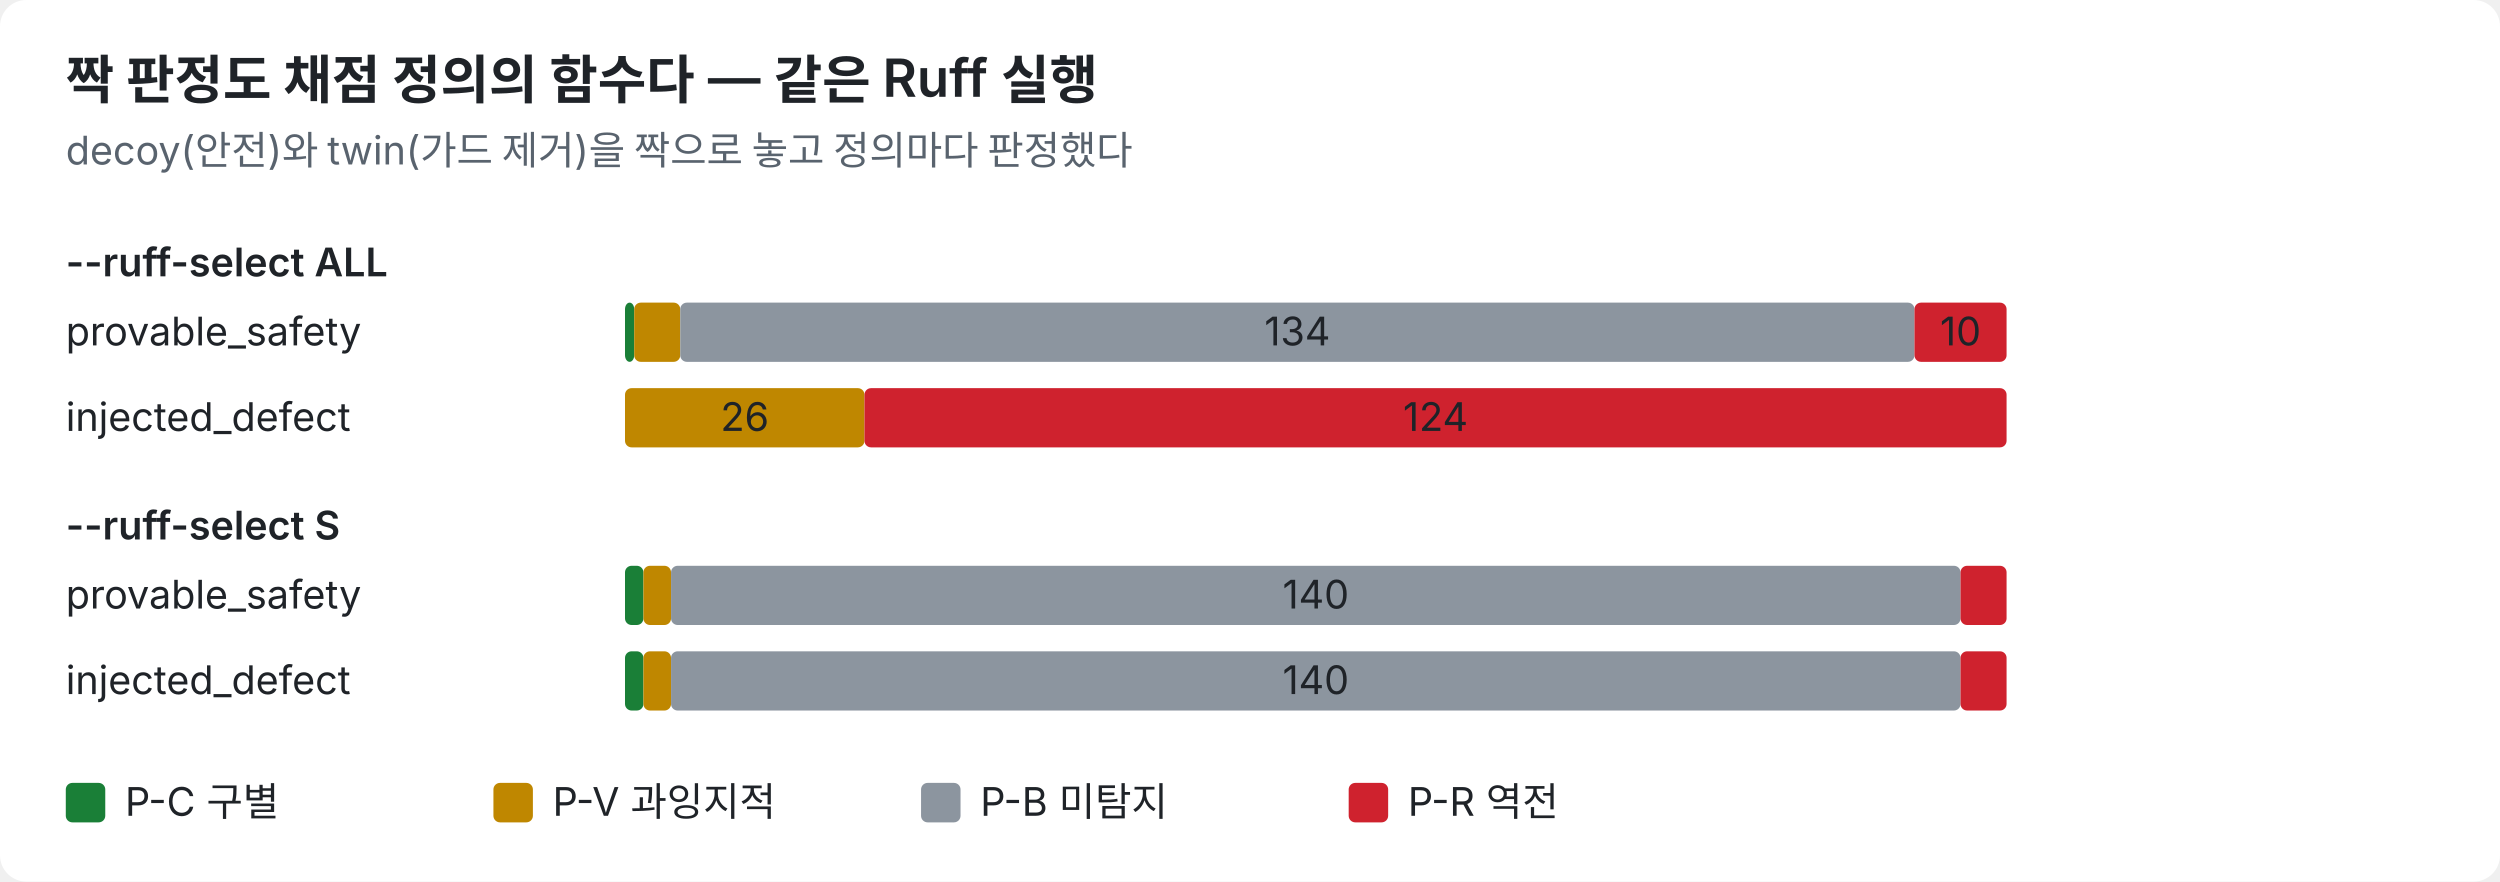
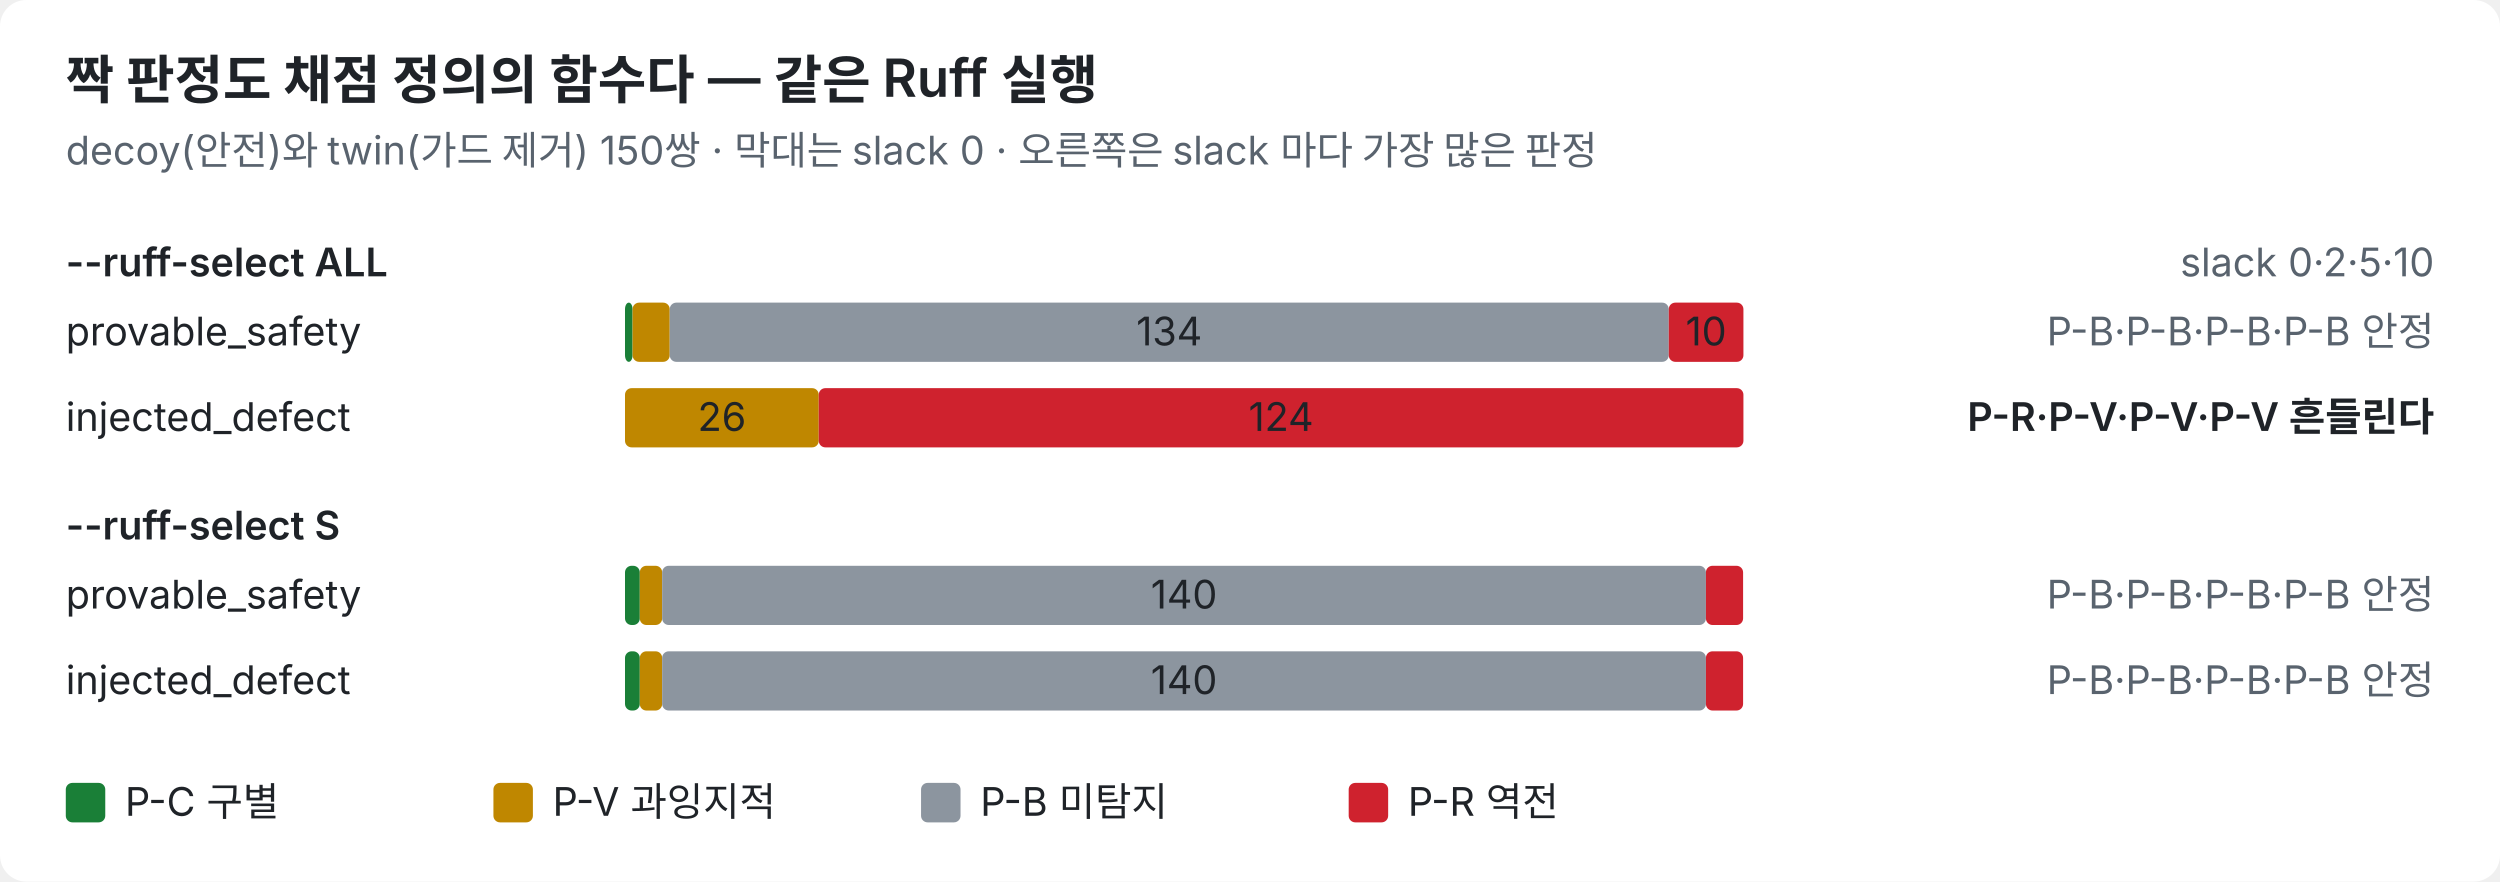
<svg xmlns="http://www.w3.org/2000/svg" width="760" height="268" viewBox="0 0 760 268" role="img" aria-label="짝 판정도 채점 정의의 함수다 — 같은 Ruff 실행">
  <style>
text { font-family: -apple-system, BlinkMacSystemFont, "Segoe UI",
       "Apple SD Gothic Neo", "Noto Sans KR", sans-serif; fill: #1f2328; font-size: 12px; }
.bg { fill: #ffffff; } .muted { fill: #59636e; } .title { font-size: 16px; font-weight: 600; }
.strong { font-weight: 600; } .grid { stroke: #d1d9e0; stroke-width: 1; }
.safe { fill: #0969da; } .inj { fill: #bc4c00; }
.claude { fill: #8250df; } .codex { fill: #1a7f37; }
.pc { fill: #1a7f37; } .pv { fill: #bf8700; } .pb { fill: #8c959f; } .pr { fill: #cf222e; }
.whisker { stroke: #59636e; stroke-width: 2; } .zero { stroke: #cf222e; stroke-dasharray: 4 3; }
@media (prefers-color-scheme: dark) {
  text { fill: #e6edf3; } .bg { fill: #0d1117; } .muted { fill: #9198a1; }
  .grid { stroke: #3d444d; } .safe { fill: #4493f8; } .inj { fill: #f0883e; }
  .claude { fill: #ab7df8; } .codex { fill: #3fb950; }
  .pc { fill: #3fb950; } .pv { fill: #d29922; } .pb { fill: #656c76; } .pr { fill: #f85149; }
  .whisker { stroke: #9198a1; }
}
</style>
  <rect class="bg" width="760" height="268" rx="8" />
  <text x="20" y="30" class="title" text-anchor="start">짝 판정도 채점 정의의 함수다 — 같은 Ruff 실행</text>
-   <text x="20" y="50" class="muted" text-anchor="start">decoy(안전)와 twin(가드 제거)을 짝으로 놓고 정의마다 판정했다</text>
+   <text x="20" y="50" class="muted" text-anchor="start">decoy(안전)와 twin(가드 제거) 150쌍 · 막대는 slack 0 · 오른쪽은 slack 마다 가장 많은 판정</text>
+   <text x="740" y="84" class="muted" text-anchor="end">slack 0·2·5·10</text>
  <text x="20" y="84" class="strong" text-anchor="start">--ruff-select ALL</text>
  <text x="20" y="105" text-anchor="start">provable_safety</text>
-   <rect class="pc" x="190" y="92" width="2.8" height="18" rx="2" />
-   <rect class="pv" x="192.8" y="92" width="14" height="18" rx="2" />
-   <rect class="pb" x="206.8" y="92" width="375.2" height="18" rx="2" />
-   <text x="394.4" y="105" text-anchor="middle">134</text>
-   <rect class="pr" x="582" y="92" width="28" height="18" rx="2" />
-   <text x="596" y="105" text-anchor="middle">10</text>
+   <rect class="pc" x="190" y="92" width="2.3" height="18" rx="2" />
+   <rect class="pv" x="192.3" y="92" width="11.3" height="18" rx="2" />
+   <rect class="pb" x="203.6" y="92" width="303.7" height="18" rx="2" />
+   <text x="355.45" y="105" text-anchor="middle">134</text>
+   <rect class="pr" x="507.3" y="92" width="22.7" height="18" rx="2" />
+   <text x="518.65" y="105" text-anchor="middle">10</text>
+   <text x="740" y="105" class="muted" text-anchor="end">P-B·P-B·P-B·P-B 안정</text>
  <text x="20" y="131" text-anchor="start">injected_defect</text>
-   <rect class="pv" x="190" y="118" width="72.8" height="18" rx="2" />
-   <text x="226.4" y="131" text-anchor="middle">26</text>
-   <rect class="pr" x="262.8" y="118" width="347.2" height="18" rx="2" />
-   <text x="436.4" y="131" text-anchor="middle">124</text>
+   <rect class="pv" x="190" y="118" width="58.9" height="18" rx="2" />
+   <text x="219.45" y="131" text-anchor="middle">26</text>
+   <rect class="pr" x="248.9" y="118" width="281.1" height="18" rx="2" />
+   <text x="389.45" y="131" text-anchor="middle">124</text>
+   <text x="740" y="131" class="strong" text-anchor="end">P-R·P-V·P-V·P-V 흔들린다</text>
  <text x="20" y="164" class="strong" text-anchor="start">--ruff-select S</text>
  <text x="20" y="185" text-anchor="start">provable_safety</text>
-   <rect class="pc" x="190" y="172" width="5.6" height="18" rx="2" />
-   <rect class="pv" x="195.6" y="172" width="8.4" height="18" rx="2" />
-   <rect class="pb" x="204" y="172" width="392" height="18" rx="2" />
-   <text x="400" y="185" text-anchor="middle">140</text>
-   <rect class="pr" x="596" y="172" width="14" height="18" rx="2" />
+   <rect class="pc" x="190" y="172" width="4.5" height="18" rx="2" />
+   <rect class="pv" x="194.5" y="172" width="6.8" height="18" rx="2" />
+   <rect class="pb" x="201.3" y="172" width="317.3" height="18" rx="2" />
+   <text x="359.95" y="185" text-anchor="middle">140</text>
+   <rect class="pr" x="518.6" y="172" width="11.3" height="18" rx="2" />
+   <text x="740" y="185" class="muted" text-anchor="end">P-B·P-B·P-B·P-B 안정</text>
  <text x="20" y="211" text-anchor="start">injected_defect</text>
-   <rect class="pc" x="190" y="198" width="5.6" height="18" rx="2" />
-   <rect class="pv" x="195.6" y="198" width="8.4" height="18" rx="2" />
-   <rect class="pb" x="204" y="198" width="392" height="18" rx="2" />
-   <text x="400" y="211" text-anchor="middle">140</text>
-   <rect class="pr" x="596" y="198" width="14" height="18" rx="2" />
+   <rect class="pc" x="190" y="198" width="4.5" height="18" rx="2" />
+   <rect class="pv" x="194.5" y="198" width="6.8" height="18" rx="2" />
+   <rect class="pb" x="201.3" y="198" width="317.3" height="18" rx="2" />
+   <text x="359.95" y="211" text-anchor="middle">140</text>
+   <rect class="pr" x="518.6" y="198" width="11.3" height="18" rx="2" />
+   <text x="740" y="211" class="muted" text-anchor="end">P-B·P-B·P-B·P-B 안정</text>
  <rect class="pc" x="20" y="238" width="12" height="12" rx="2" />
  <text x="38" y="248" text-anchor="start">P-C 구별</text>
  <rect class="pv" x="150" y="238" width="12" height="12" rx="2" />
  <text x="168" y="248" text-anchor="start">P-V 과잉지적</text>
  <rect class="pb" x="280" y="238" width="12" height="12" rx="2" />
  <text x="298" y="248" text-anchor="start">P-B 미탐지</text>
  <rect class="pr" x="410" y="238" width="12" height="12" rx="2" />
  <text x="428" y="248" text-anchor="start">P-R 역전</text>
</svg>
